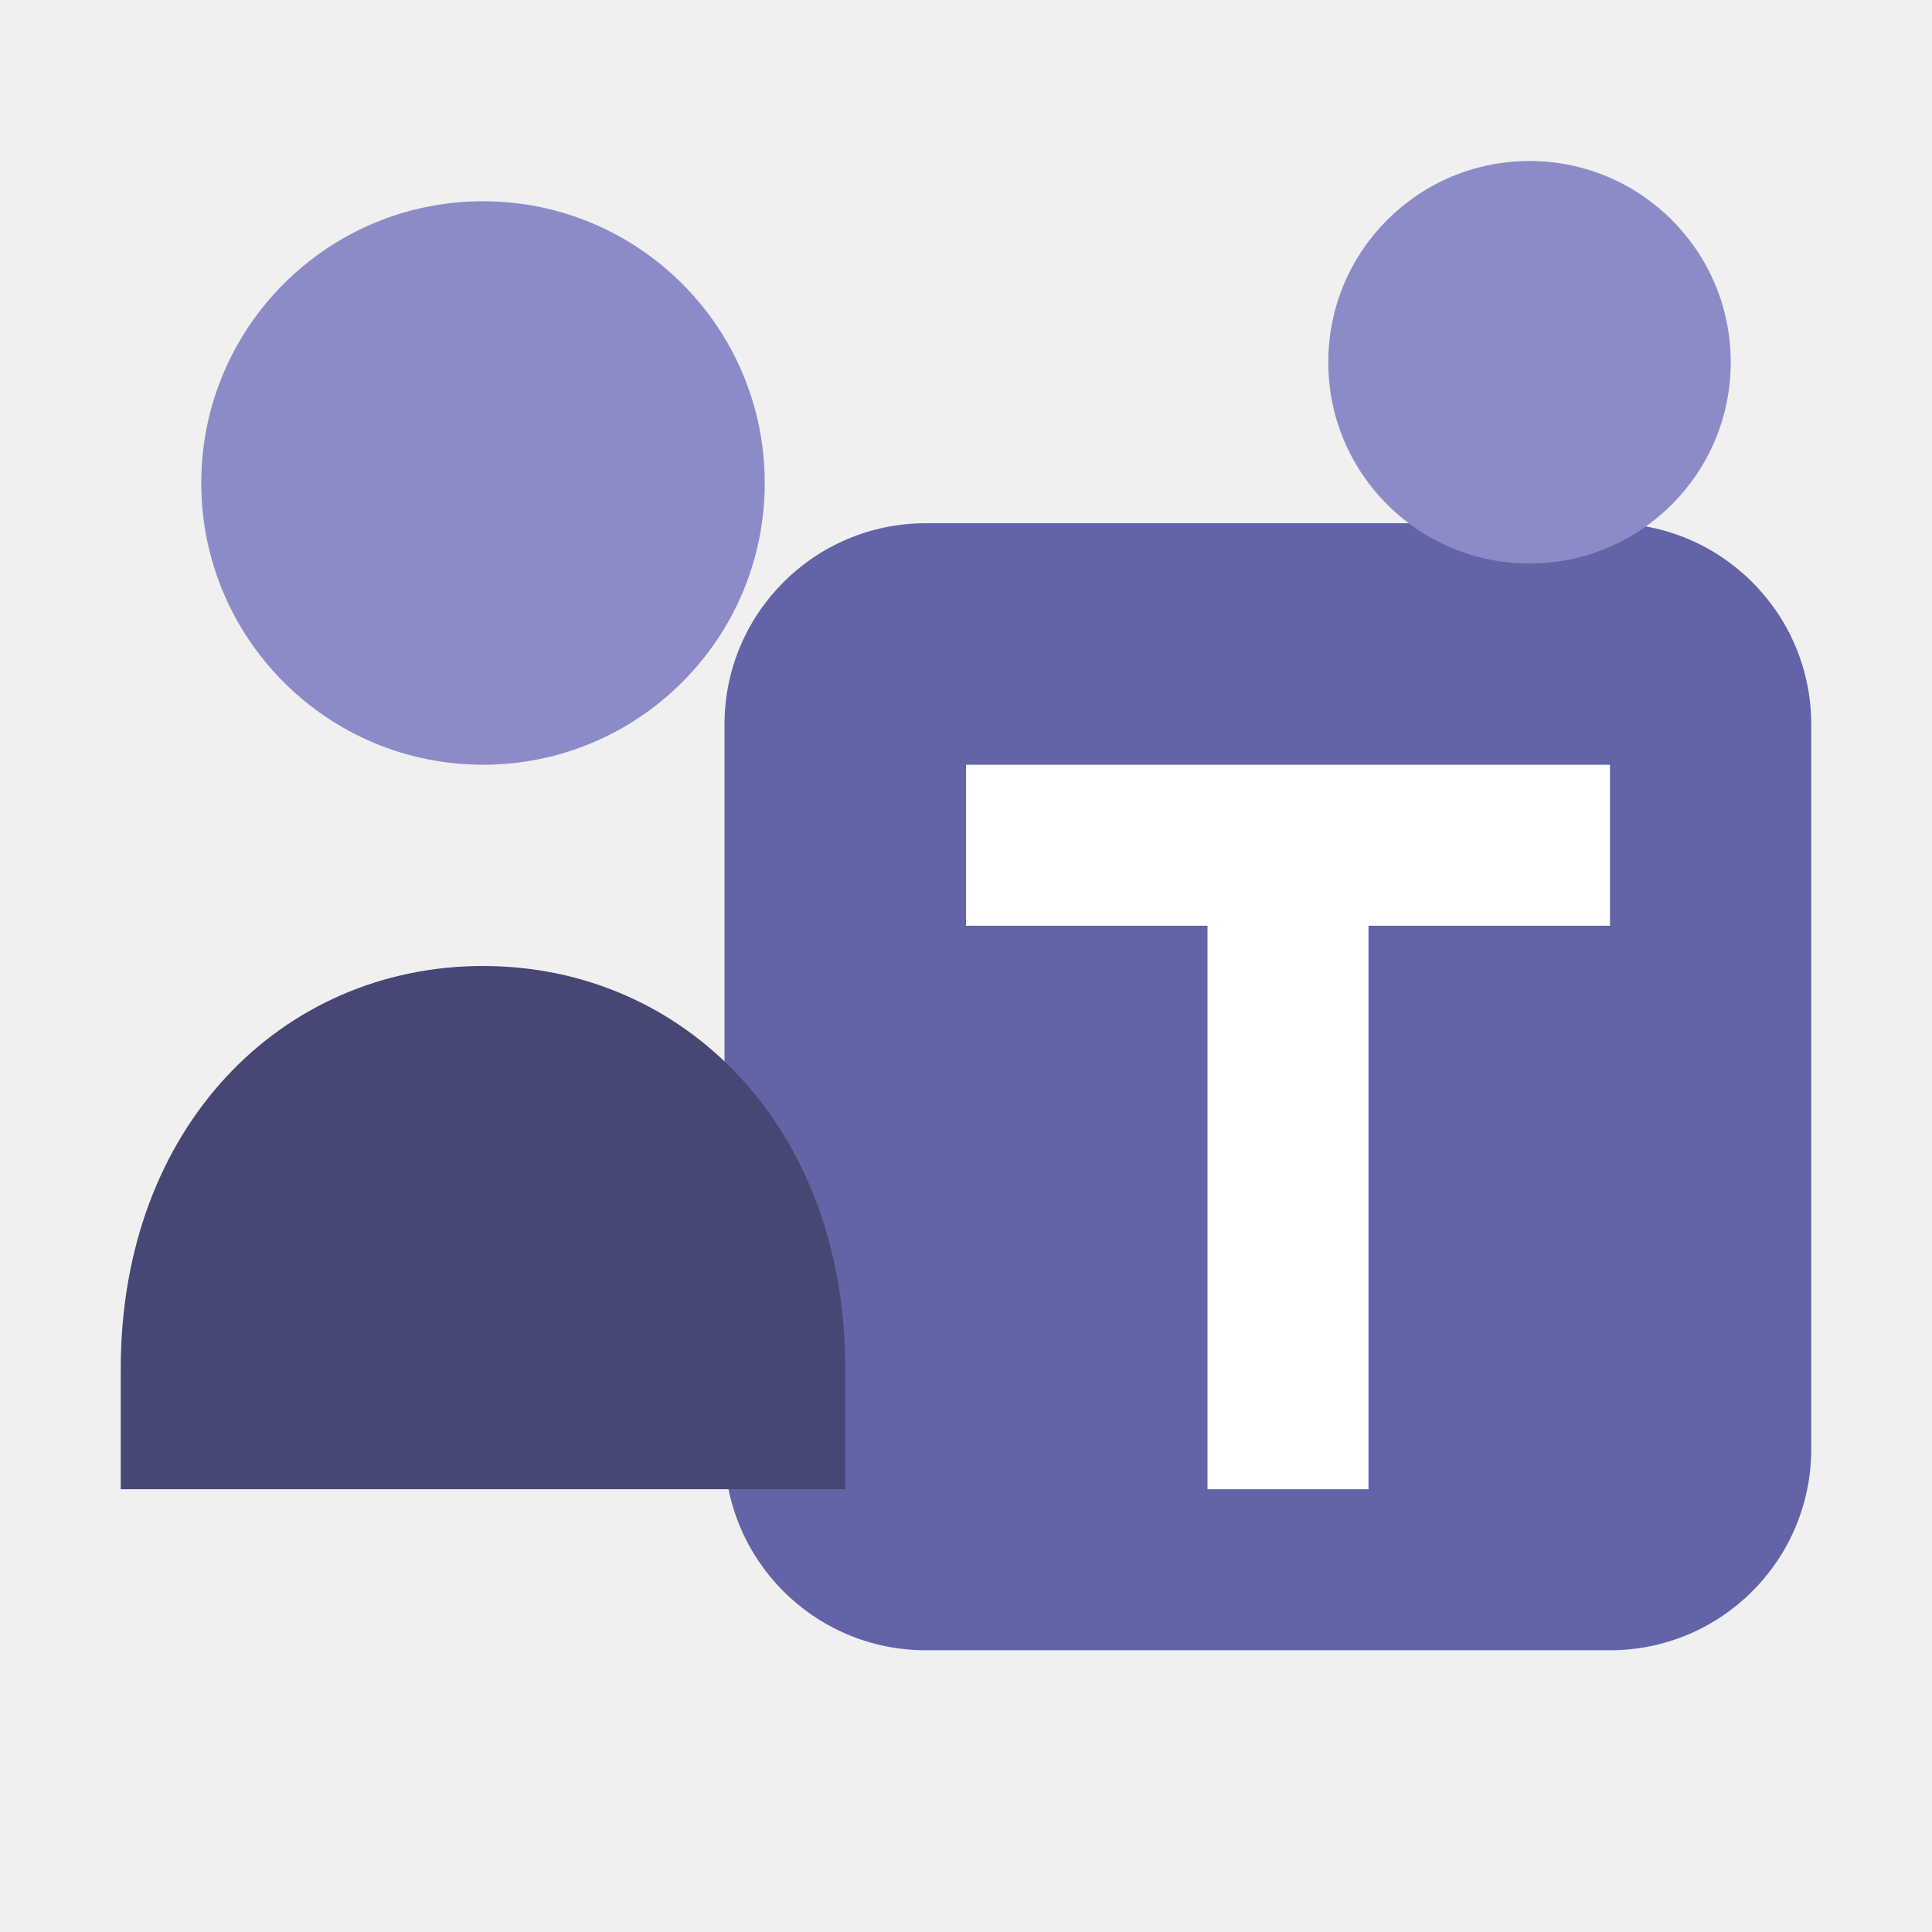
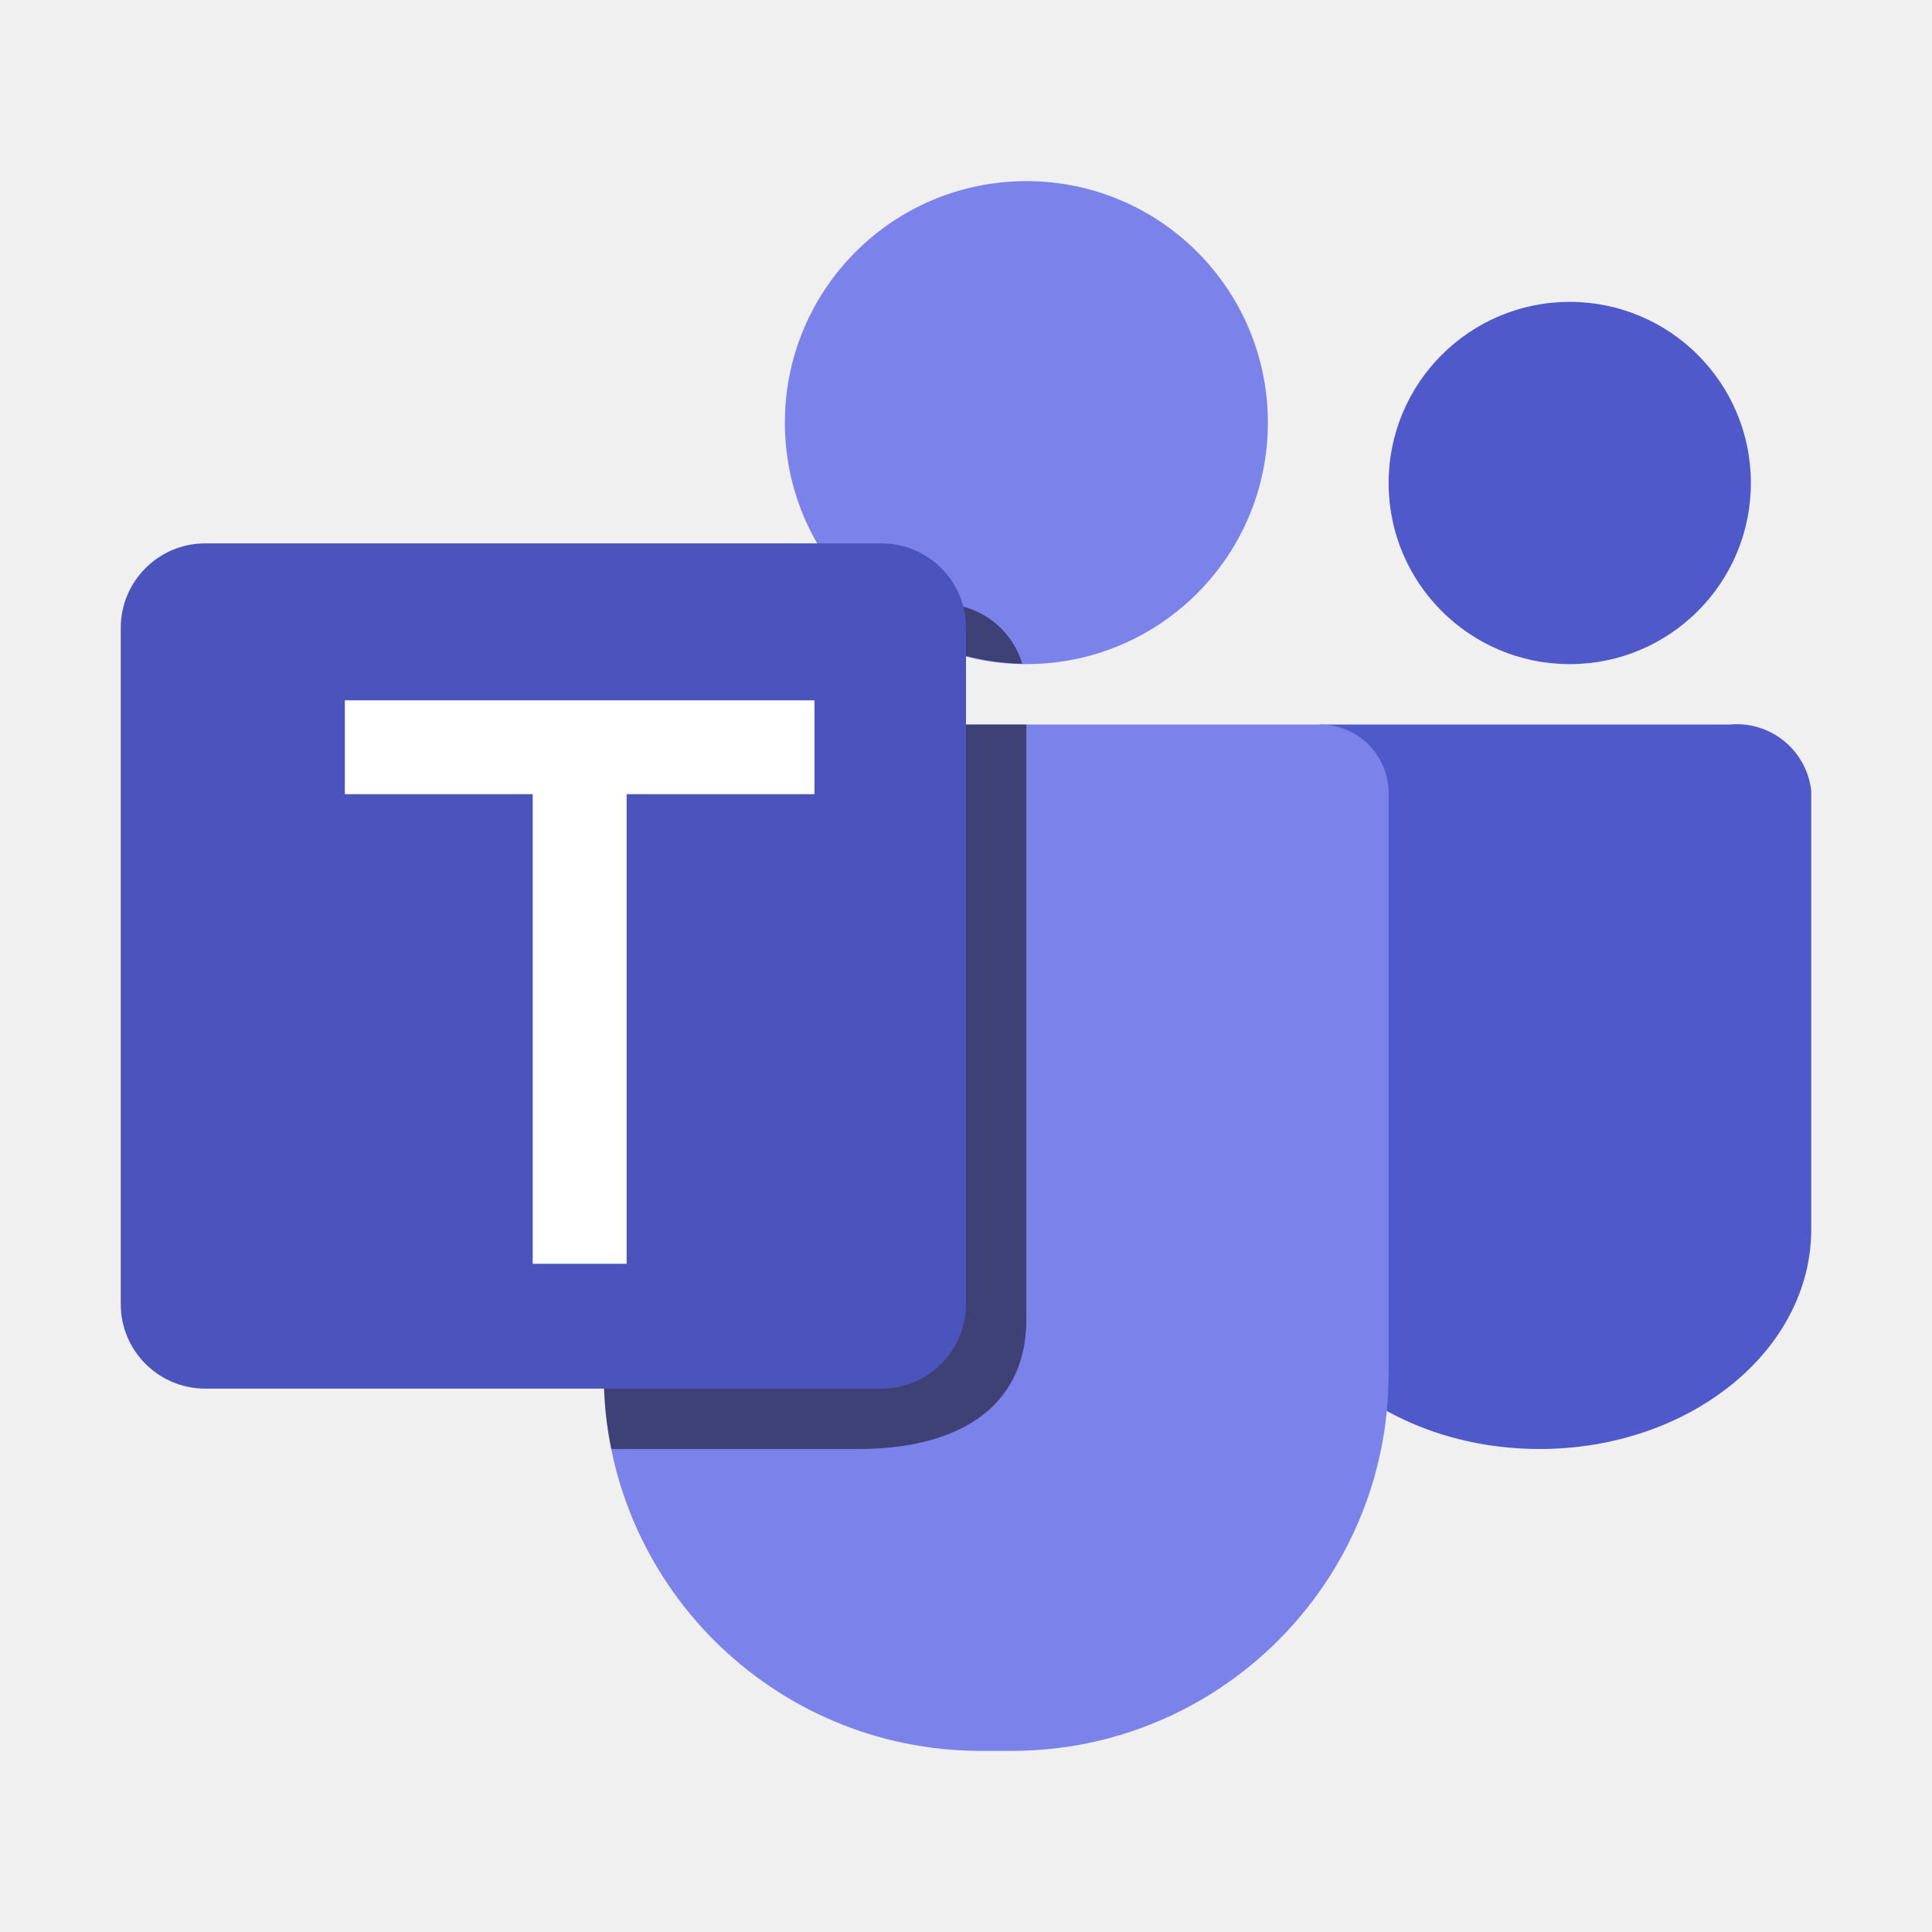
- <svg xmlns="http://www.w3.org/2000/svg" width="48" height="48" viewBox="0 0 48 48">
-   <rect x="18" y="13" width="27" height="28" rx="5" fill="#6264A7" />
-   <circle cx="38" cy="9" r="5" fill="#8B8CC7" />
-   <path d="M24 19h16v4h-6v14h-4V23h-6z" fill="#fff" />
-   <circle cx="12" cy="12" r="7" fill="#8B8CC7" />
-   <path d="M3 34c0-6 4-10 9-10s9 4 9 10v3H3z" fill="#464775" />
+ <svg xmlns="http://www.w3.org/2000/svg" viewBox="0 0 32 32">
+   <path d="M28.65 12h-6.788L21 13.1v7.263C21 22.37 23.015 24 25.5 24s4.5-1.63 4.5-3.641V13.1a1.242 1.242 0 0 0-1.35-1.1z" fill="#5059c9" />
+   <circle cx="26" cy="8" r="3" fill="#5059c9" />
+   <path d="M10 22.755v-9.617A1.138 1.138 0 0 1 11.138 12h10.724A1.138 1.138 0 0 1 23 13.138v9.617A6.245 6.245 0 0 1 16.755 29h-.51A6.245 6.245 0 0 1 10 22.755z" fill="#7b83eb" />
+   <circle cx="17" cy="7" r="4" fill="#7b83eb" />
+   <path d="M10.125 24h4.1C15.756 24 17 23.394 17 21.846V12h-5.846C10.517 12 10 14.517 10 15.154v7.6A6.222 6.222 0 0 0 10.125 24zm6.807-13.007A1.4 1.4 0 0 0 15.6 10h-1.22a3.958 3.958 0 0 0 2.552.993z" opacity=".5" />
+   <rect x="2" y="9" width="14" height="14" rx="1.4" fill="#4b53bc" />
+   <path d="M13.49 13.154h-3.111v7.778H8.823v-7.778H5.712V11.6h7.778z" fill="#fff" />
</svg>
